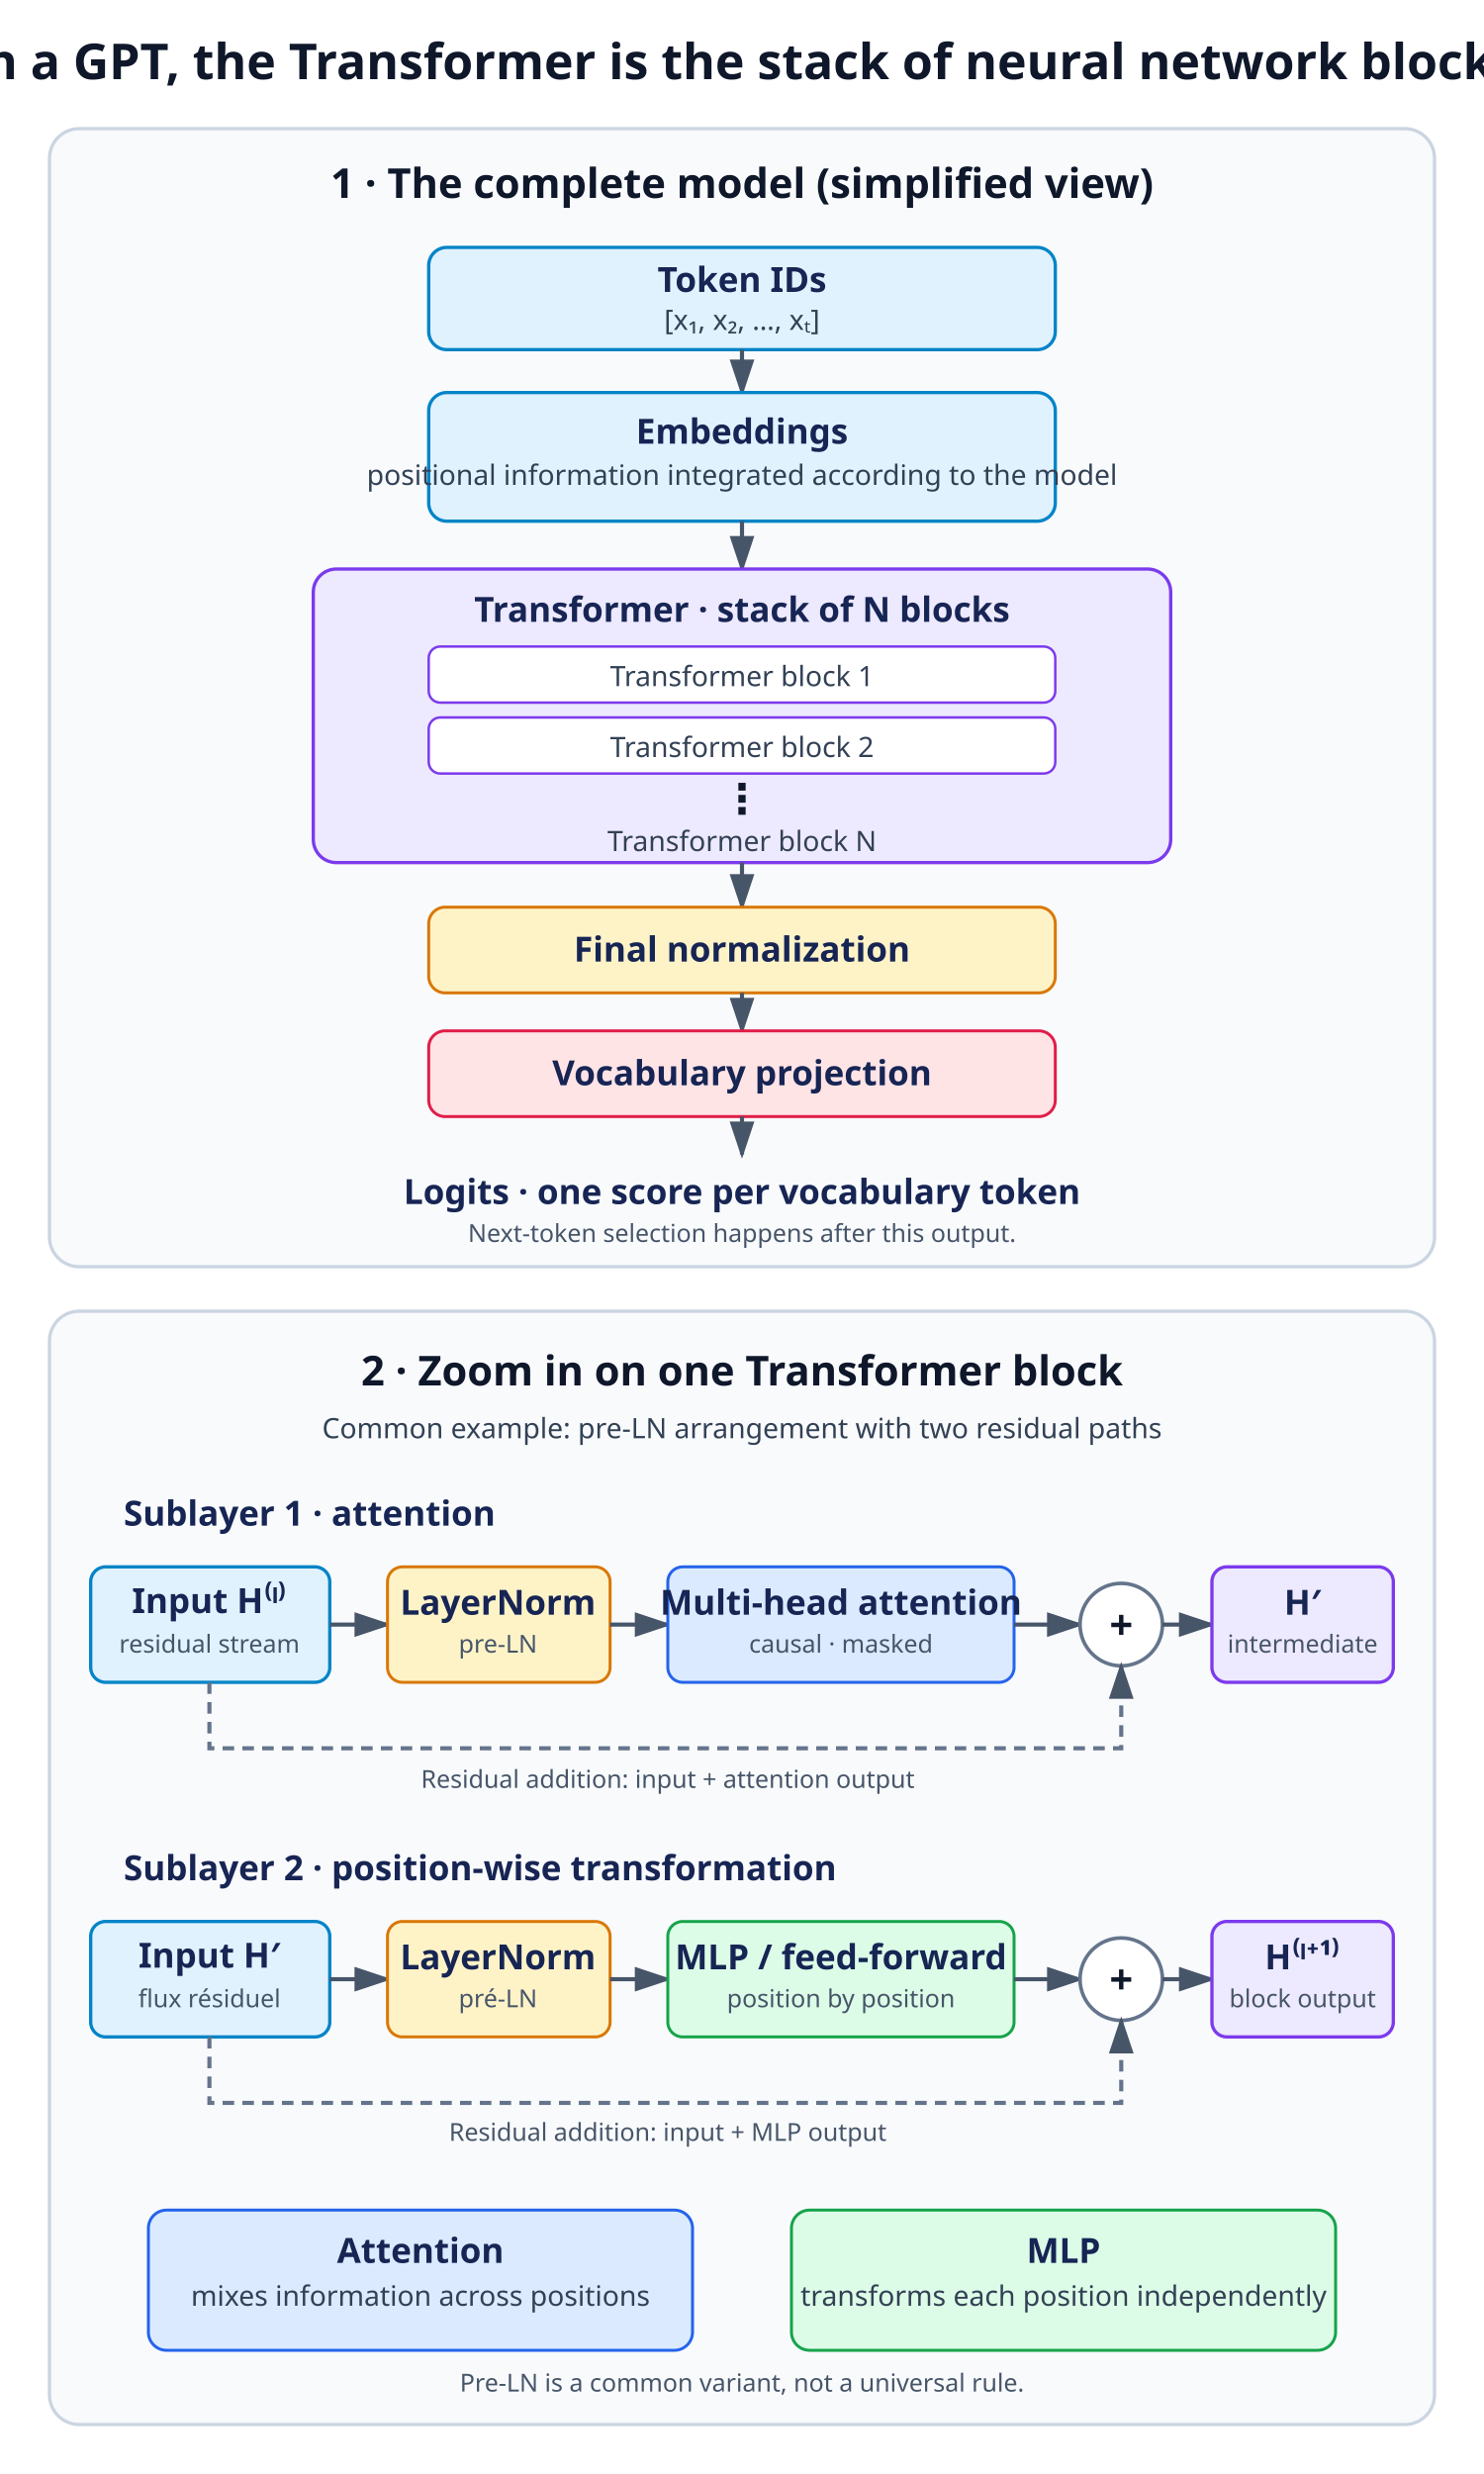
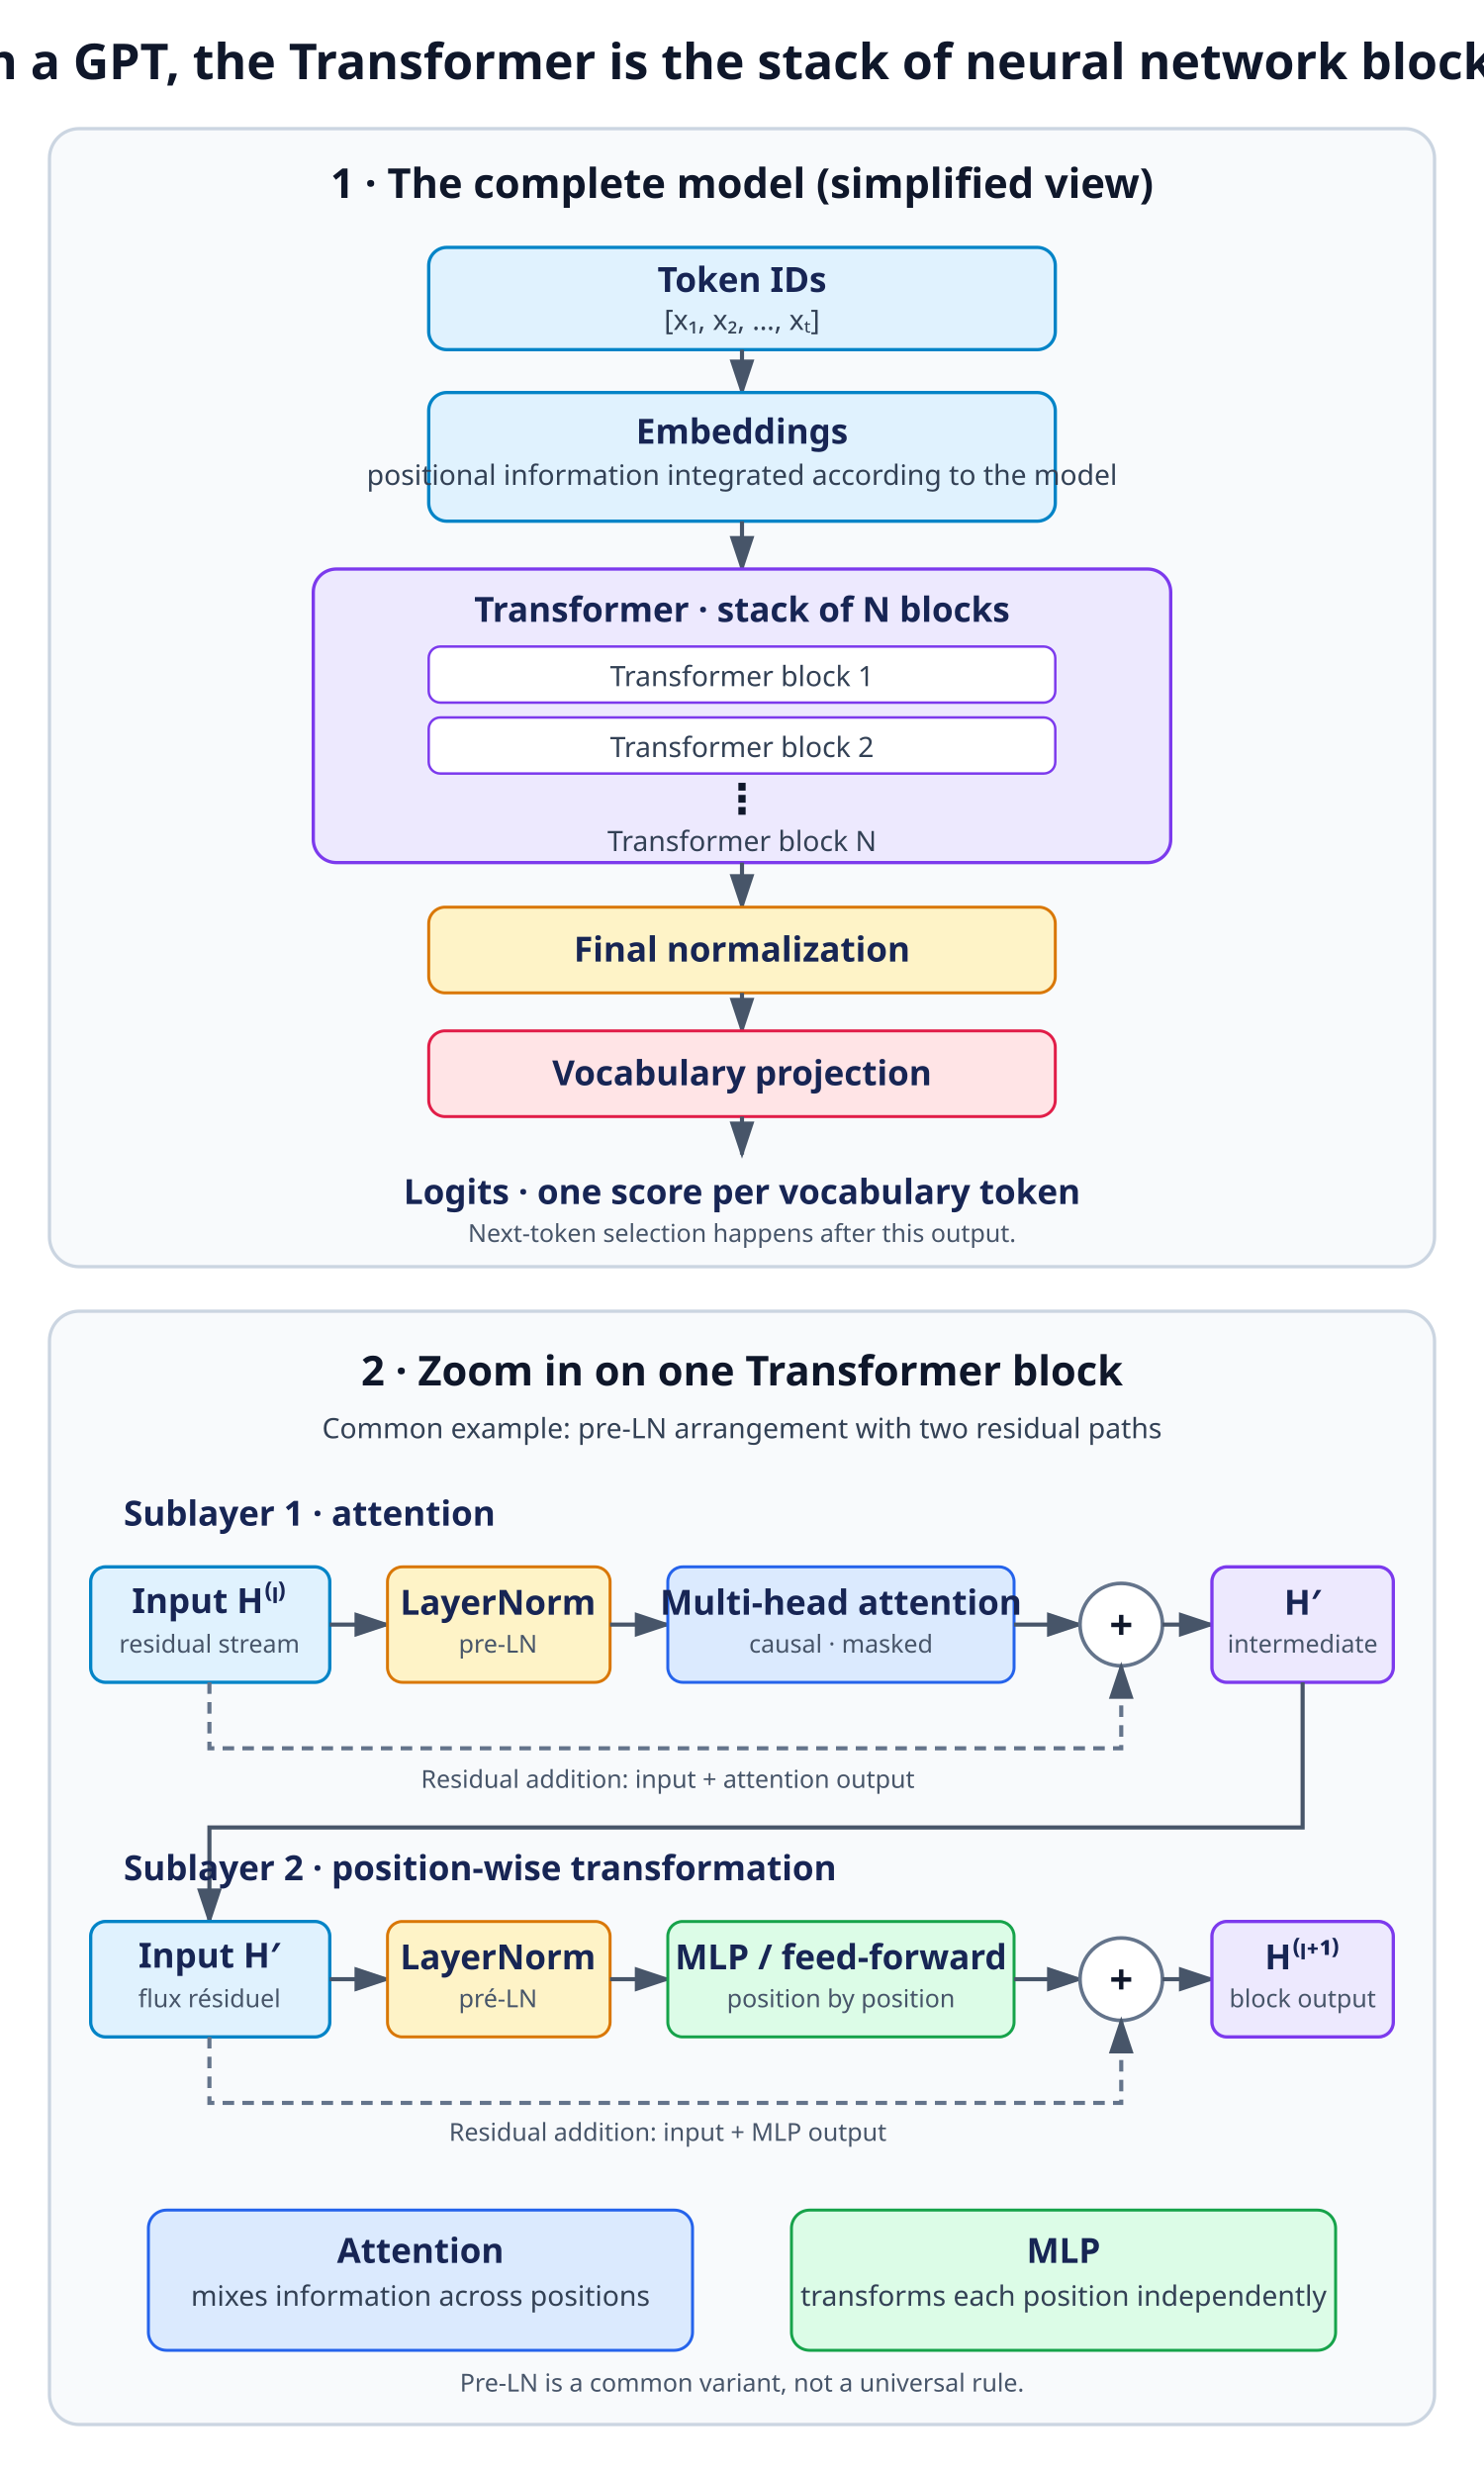
<svg xmlns="http://www.w3.org/2000/svg" width="900" height="1500" viewBox="0 0 900 1500" role="img" aria-labelledby="title desc">
  <defs>
    <marker id="arr" markerWidth="10" markerHeight="10" refX="8" refY="3" orient="auto">
      <path d="M0 0L0 6L9 3z" fill="#475569" />
    </marker>
    <style>
 .title{font:700 30px system-ui,sans-serif;fill:#0f172a}.head{font:700 25px system-ui,sans-serif;fill:#0f172a}
 .label{font:650 21px system-ui,sans-serif;fill:#172554}.small{font:17px system-ui,sans-serif;fill:#334155}.note{font:15px system-ui,sans-serif;fill:#475569}
 .panel{fill:#f8fafc;stroke:#cbd5e1;stroke-width:2}.input{fill:#e0f2fe;stroke:#0284c7;stroke-width:2}.stack{fill:#ede9fe;stroke:#7c3aed;stroke-width:2}.norm{fill:#fef3c7;stroke:#d97706;stroke-width:1.8}.attn{fill:#dbeafe;stroke:#2563eb;stroke-width:1.8}.mlp{fill:#dcfce7;stroke:#16a34a;stroke-width:1.8}.out{fill:#ffe4e6;stroke:#e11d48;stroke-width:1.8}.arrow{stroke:#475569;stroke-width:2.5;fill:none;marker-end:url(#arr)}.residual{stroke:#64748b;stroke-width:2.5;fill:none;marker-end:url(#arr);stroke-dasharray:7 5}
 </style>
  </defs>
  <rect width="900" height="1500" fill="#ffffff" />
  <text x="450" y="48" text-anchor="middle" class="title">In a GPT, the Transformer is the stack of neural network blocks</text>
  <rect x="30" y="78" width="840" height="690" rx="18" class="panel" />
  <text x="450" y="120" text-anchor="middle" class="head">1 · The complete model (simplified view)</text>
  <rect x="260" y="150" width="380" height="62" rx="11" class="input" />
  <text x="450" y="177" text-anchor="middle" class="label">Token IDs</text>
  <text x="450" y="200" text-anchor="middle" class="small">[x₁, x₂, …, xₜ]</text>
  <path d="M450 212V238" class="arrow" />
  <rect x="260" y="238" width="380" height="78" rx="11" class="input" />
  <text x="450" y="269" text-anchor="middle" class="label">Embeddings</text>
  <text x="450" y="294" text-anchor="middle" class="small">positional information integrated according to the model</text>
  <path d="M450 316V345" class="arrow" />
  <rect x="190" y="345" width="520" height="178" rx="14" class="stack" />
  <text x="450" y="377" text-anchor="middle" class="label">Transformer · stack of N blocks</text>
  <rect x="260" y="392" width="380" height="34" rx="7" fill="#ffffff" stroke="#7c3aed" stroke-width="1.5" />
  <text x="450" y="416" text-anchor="middle" class="small">Transformer block 1</text>
  <rect x="260" y="435" width="380" height="34" rx="7" fill="#ffffff" stroke="#7c3aed" stroke-width="1.5" />
  <text x="450" y="459" text-anchor="middle" class="small">Transformer block 2</text>
  <text x="450" y="493" text-anchor="middle" class="head">⋮</text>
  <text x="450" y="516" text-anchor="middle" class="small">Transformer block N</text>
  <path d="M450 523V550" class="arrow" />
  <rect x="260" y="550" width="380" height="52" rx="10" class="norm" />
  <text x="450" y="583" text-anchor="middle" class="label">Final normalization</text>
  <path d="M450 602V625" class="arrow" />
  <rect x="260" y="625" width="380" height="52" rx="10" class="out" />
  <text x="450" y="658" text-anchor="middle" class="label">Vocabulary projection</text>
  <path d="M450 677V700" class="arrow" />
  <text x="450" y="730" text-anchor="middle" class="label">Logits · one score per vocabulary token</text>
  <text x="450" y="753" text-anchor="middle" class="note">Next-token selection happens after this output.</text>
  <rect x="30" y="795" width="840" height="675" rx="18" class="panel" />
  <text x="450" y="840" text-anchor="middle" class="head">2 · Zoom in on one Transformer block</text>
  <text x="450" y="872" text-anchor="middle" class="small">Common example: pre-LN arrangement with two residual paths</text>
  <text x="75" y="925" class="label">Sublayer 1 · attention</text>
  <rect x="55" y="950" width="145" height="70" rx="9" class="input" />
  <text x="127" y="978" text-anchor="middle" class="label">Input H⁽ˡ⁾</text>
  <text x="127" y="1002" text-anchor="middle" class="note">residual stream</text>
  <path d="M200 985H235" class="arrow" />
  <rect x="235" y="950" width="135" height="70" rx="9" class="norm" />
  <text x="302" y="979" text-anchor="middle" class="label">LayerNorm</text>
  <text x="302" y="1002" text-anchor="middle" class="note">pre-LN</text>
  <path d="M370 985H405" class="arrow" />
  <rect x="405" y="950" width="210" height="70" rx="9" class="attn" />
  <text x="510" y="979" text-anchor="middle" class="label">Multi-head attention</text>
  <text x="510" y="1002" text-anchor="middle" class="note">causal · masked</text>
  <path d="M615 985H655" class="arrow" />
  <circle cx="680" cy="985" r="25" fill="#ffffff" stroke="#64748b" stroke-width="2.2" />
  <text x="680" y="994" text-anchor="middle" class="head">+</text>
  <path d="M127 1020V1060H680V1010" class="residual" />
  <text x="405" y="1084" text-anchor="middle" class="note">Residual addition: input + attention output</text>
  <path d="M705 985H735" class="arrow" />
  <rect x="735" y="950" width="110" height="70" rx="9" class="stack" />
  <text x="790" y="979" text-anchor="middle" class="label">H′</text>
  <text x="790" y="1002" text-anchor="middle" class="note">intermediate</text>
+   <path d="M790 1020V1108H127V1165" class="arrow" />
  <text x="75" y="1140" class="label">Sublayer 2 · position-wise transformation</text>
  <rect x="55" y="1165" width="145" height="70" rx="9" class="input" />
  <text x="127" y="1193" text-anchor="middle" class="label">Input H′</text>
  <text x="127" y="1217" text-anchor="middle" class="note">flux résiduel</text>
  <path d="M200 1200H235" class="arrow" />
  <rect x="235" y="1165" width="135" height="70" rx="9" class="norm" />
  <text x="302" y="1194" text-anchor="middle" class="label">LayerNorm</text>
  <text x="302" y="1217" text-anchor="middle" class="note">pré-LN</text>
  <path d="M370 1200H405" class="arrow" />
  <rect x="405" y="1165" width="210" height="70" rx="9" class="mlp" />
  <text x="510" y="1194" text-anchor="middle" class="label">MLP / feed-forward</text>
  <text x="510" y="1217" text-anchor="middle" class="note">position by position</text>
  <path d="M615 1200H655" class="arrow" />
  <circle cx="680" cy="1200" r="25" fill="#ffffff" stroke="#64748b" stroke-width="2.2" />
  <text x="680" y="1209" text-anchor="middle" class="head">+</text>
  <path d="M127 1235V1275H680V1225" class="residual" />
  <text x="405" y="1298" text-anchor="middle" class="note">Residual addition: input + MLP output</text>
  <path d="M705 1200H735" class="arrow" />
  <rect x="735" y="1165" width="110" height="70" rx="9" class="stack" />
  <text x="790" y="1194" text-anchor="middle" class="label">H⁽ˡ⁺¹⁾</text>
  <text x="790" y="1217" text-anchor="middle" class="note">block output</text>
  <rect x="90" y="1340" width="330" height="85" rx="11" class="attn" />
  <text x="255" y="1372" text-anchor="middle" class="label">Attention</text>
  <text x="255" y="1398" text-anchor="middle" class="small">mixes information across positions</text>
  <rect x="480" y="1340" width="330" height="85" rx="11" class="mlp" />
  <text x="645" y="1372" text-anchor="middle" class="label">MLP</text>
  <text x="645" y="1398" text-anchor="middle" class="small">transforms each position independently</text>
  <text x="450" y="1450" text-anchor="middle" class="note">Pre-LN is a common variant, not a universal rule.</text>
</svg>
